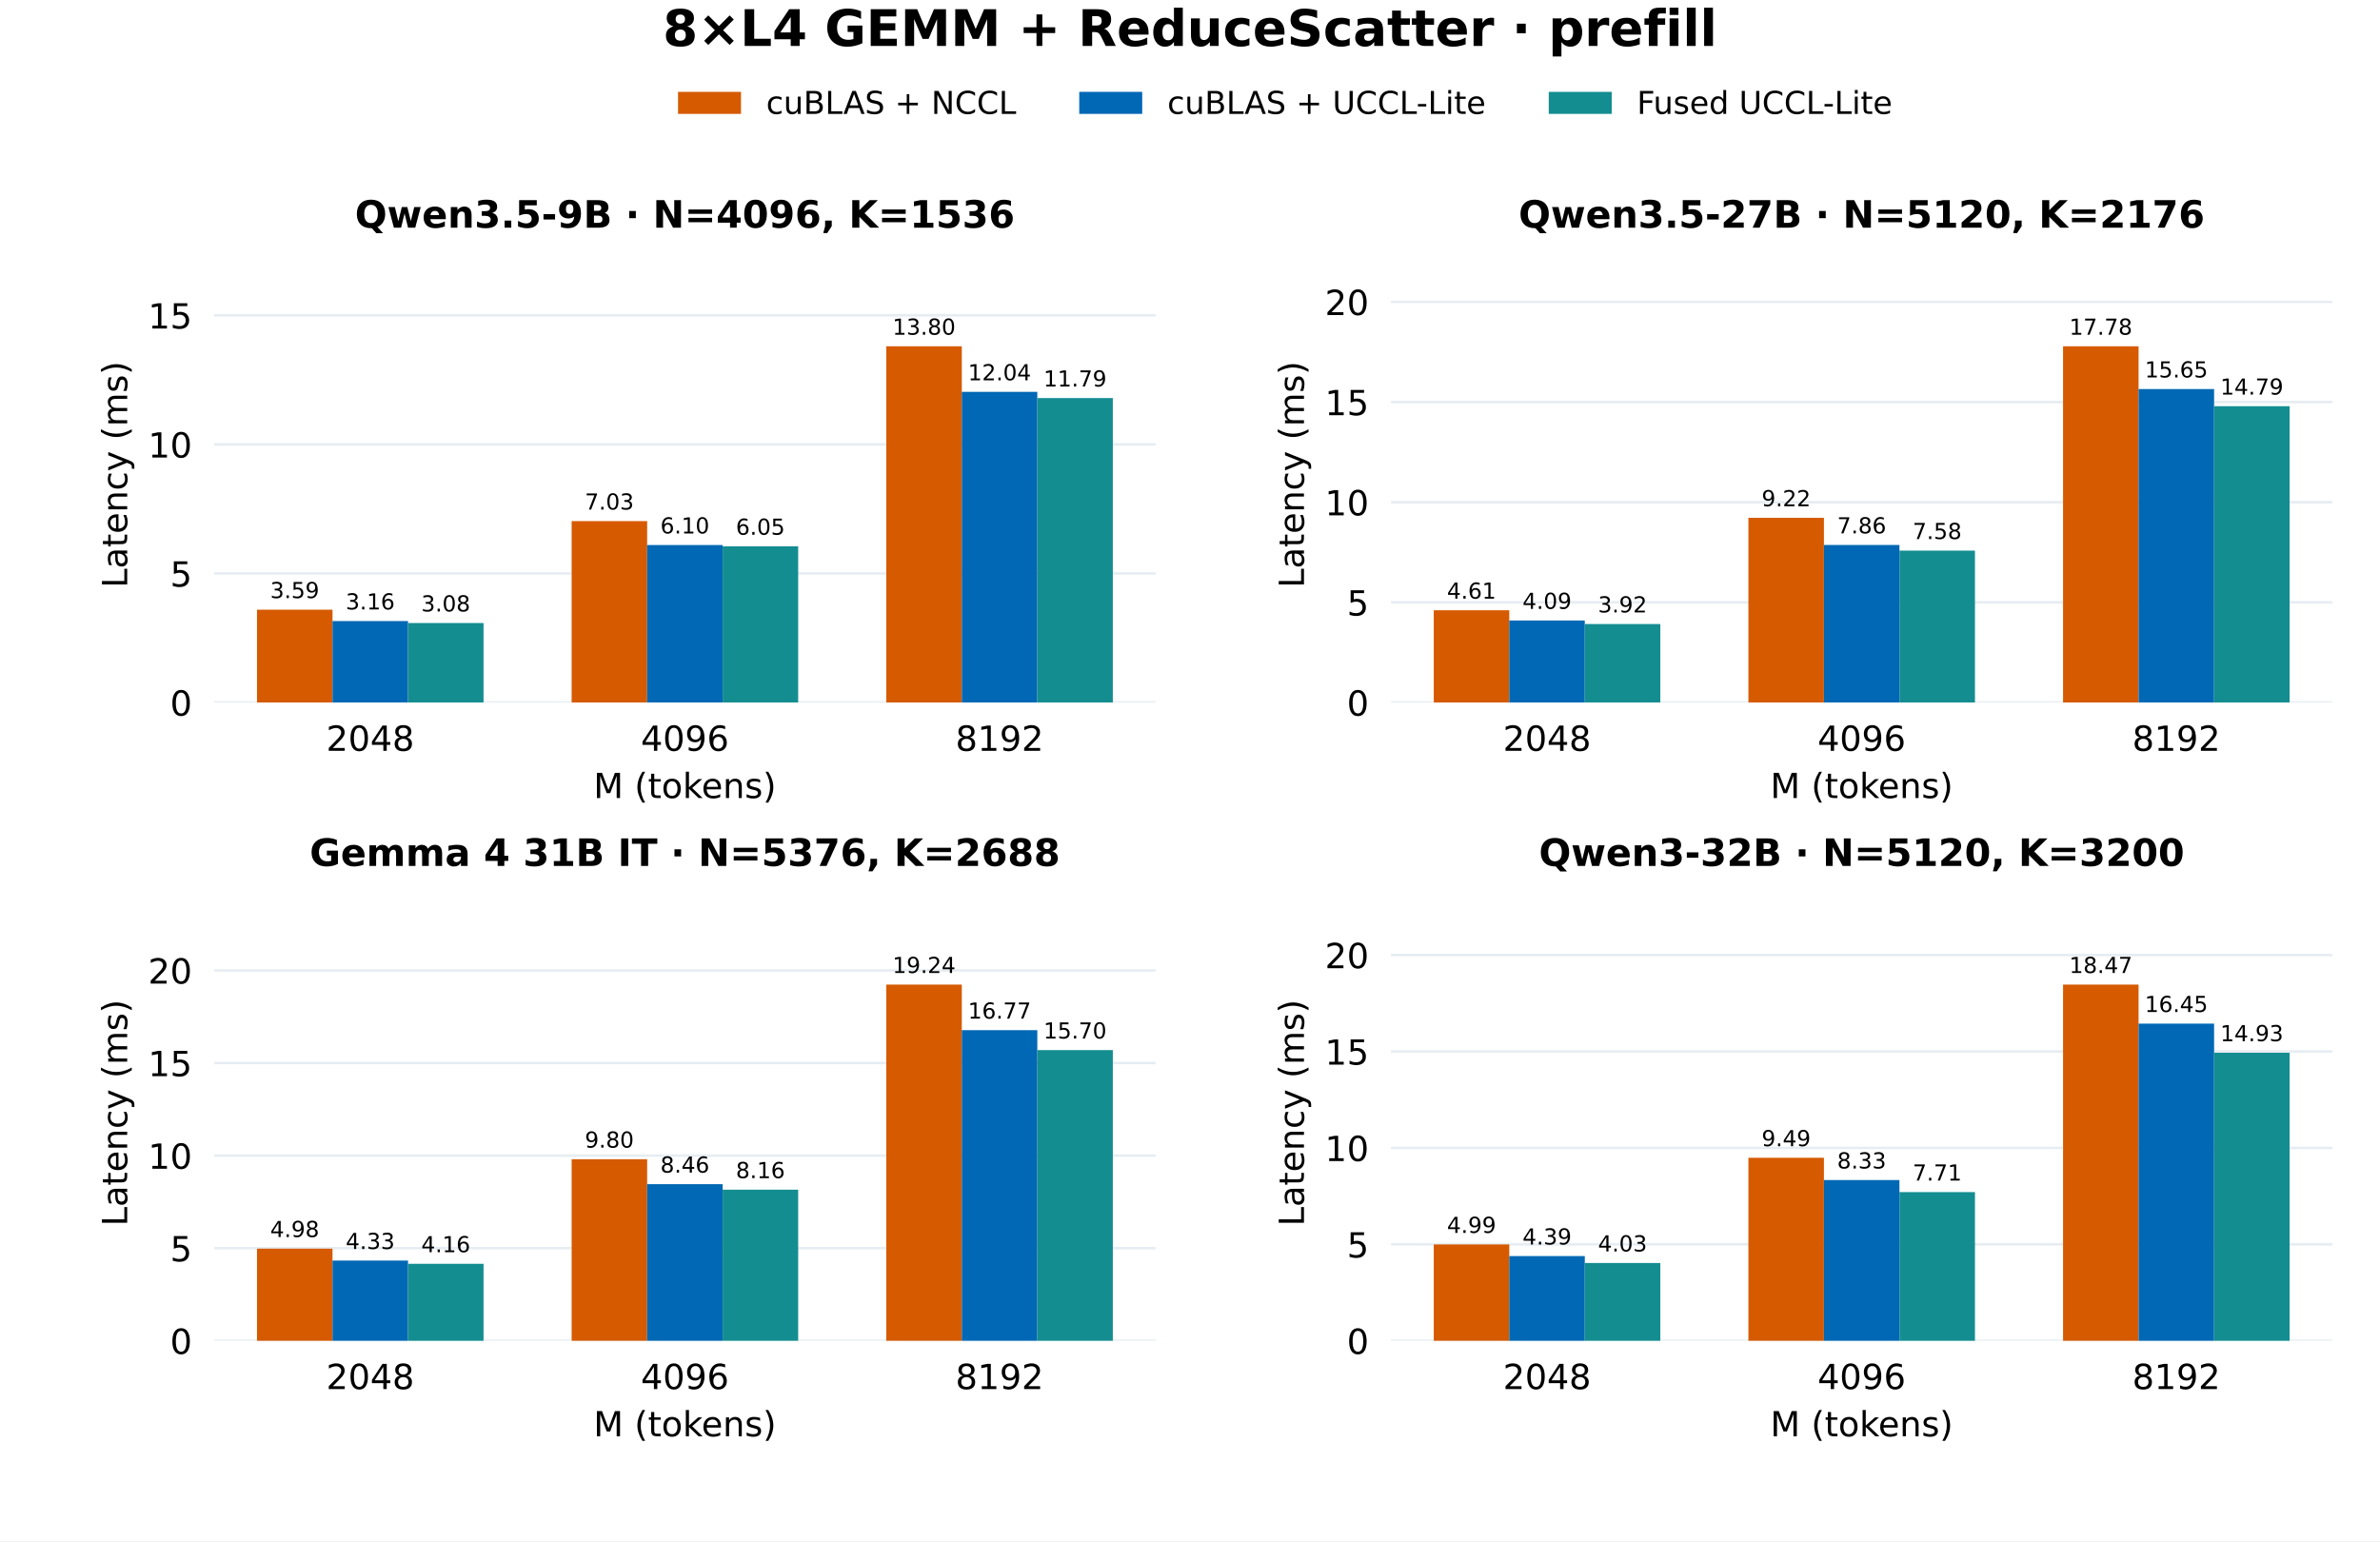
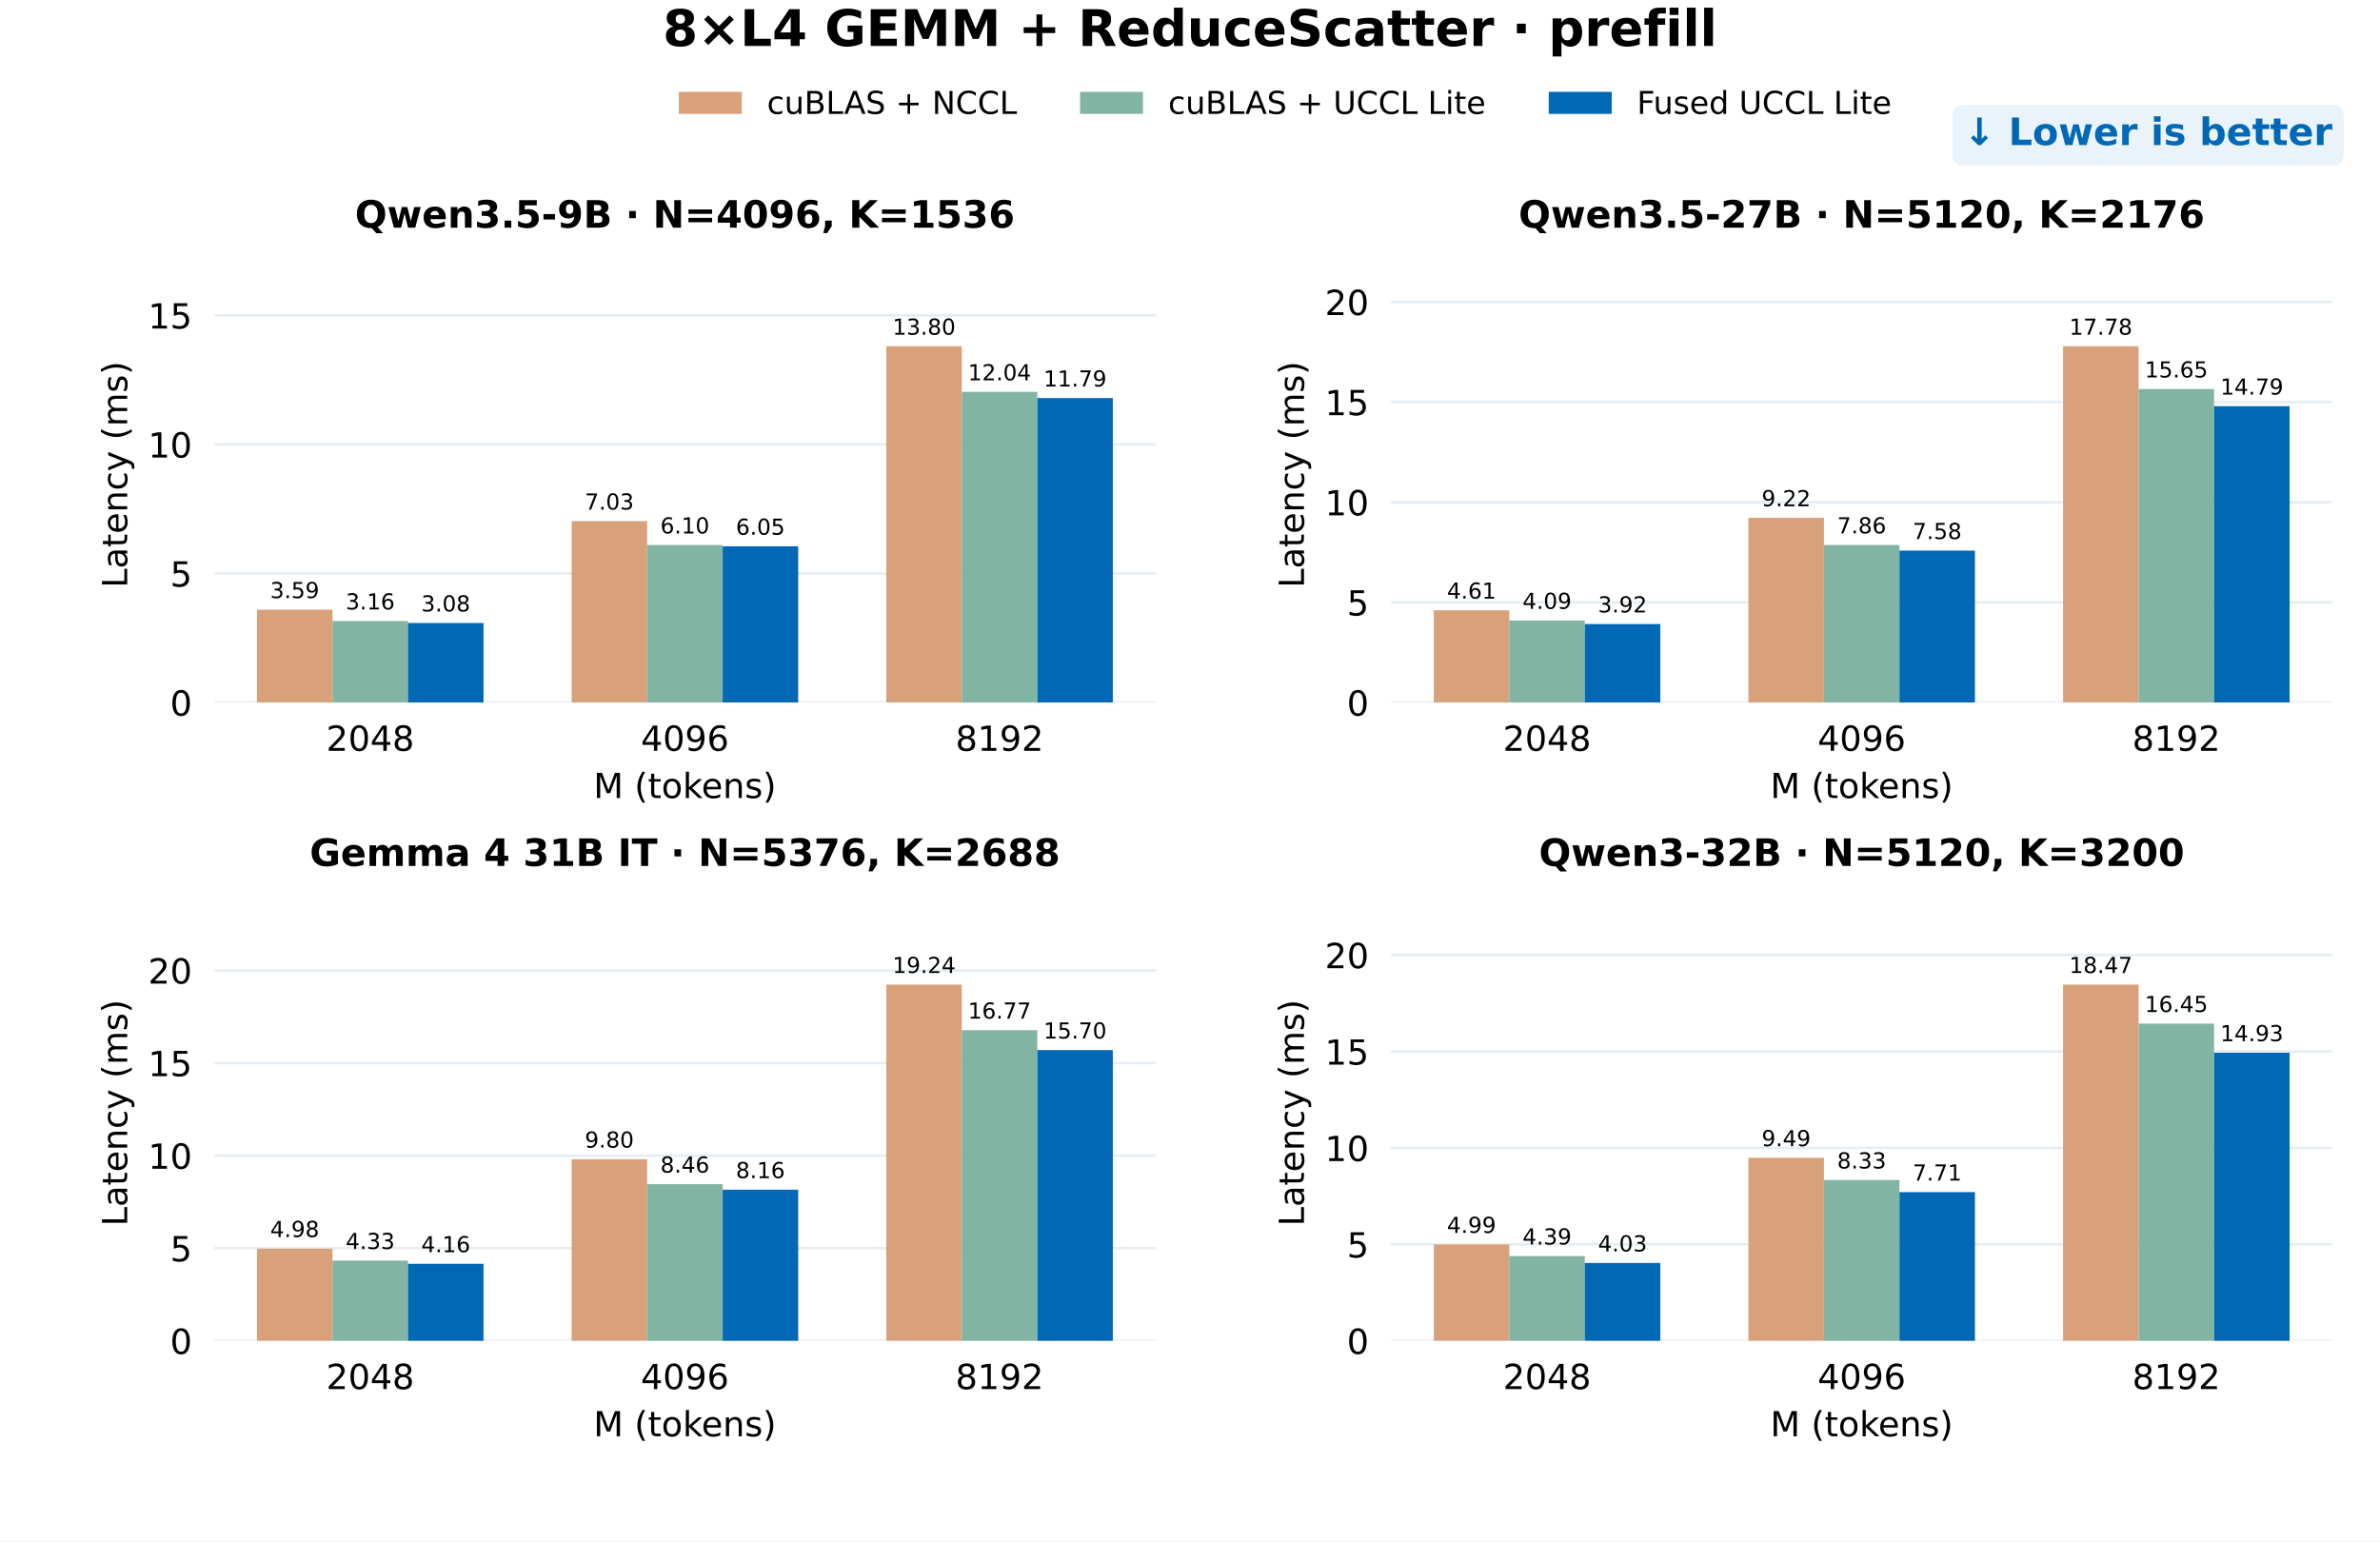
<svg xmlns="http://www.w3.org/2000/svg" width="756pt" height="489.6pt" viewBox="0 0 756 489.6" version="1.1">
  <defs>
    <style type="text/css">*{stroke-linejoin: round; stroke-linecap: butt}</style>
  </defs>
  <g id="figure_1">
    <g id="patch_1">
      <path d="M 0 489.6 L 756 489.6 L 756 0 L 0 0 z " style="fill: #ffffff" />
    </g>
    <g id="axes_1">
      <g id="patch_2">
        <path d="M 68.04 223.176 L 367.08 223.176 L 367.08 78.336 L 68.04 78.336 z " style="fill: #ffffff" />
      </g>
      <g id="matplotlib.axis_1">
        <g id="xtick_1">
          <g id="line2d_1" />
          <g id="text_1">
            <text style="font-size: 11px; font-family: 'DejaVu Sans'; text-anchor: middle" x="117.613" y="238.533" transform="rotate(-0 117.6135 238.5334)">2048</text>
          </g>
        </g>
        <g id="xtick_2">
          <g id="line2d_2" />
          <g id="text_2">
            <text style="font-size: 11px; font-family: 'DejaVu Sans'; text-anchor: middle" x="217.56" y="238.533" transform="rotate(-0 217.56 238.5334)">4096</text>
          </g>
        </g>
        <g id="xtick_3">
          <g id="line2d_3" />
          <g id="text_3">
            <text style="font-size: 11px; font-family: 'DejaVu Sans'; text-anchor: middle" x="317.507" y="238.533" transform="rotate(-0 317.5065 238.5334)">8192</text>
          </g>
        </g>
        <g id="text_4">
          <text style="font-size: 11px; font-family: 'DejaVu Sans'; text-anchor: middle" x="217.56" y="253.534" transform="rotate(-0 217.56 253.5343)">M (tokens)</text>
        </g>
      </g>
      <g id="matplotlib.axis_2">
        <g id="ytick_1">
          <g id="line2d_4">
            <path d="M 68.04 223.176 L 367.08 223.176 " clip-path="url(#p86f4239a82)" style="fill: none; stroke: #e6edf2; stroke-width: 0.8; stroke-linecap: square" />
          </g>
          <g id="line2d_5" />
          <g id="text_5">
            <text style="font-size: 11px; font-family: 'DejaVu Sans'; text-anchor: end" x="61.04" y="227.355" transform="rotate(-0 61.04 227.3547)">0</text>
          </g>
        </g>
        <g id="ytick_2">
          <g id="line2d_6">
            <path d="M 68.04 182.179 L 367.08 182.179 " clip-path="url(#p86f4239a82)" style="fill: none; stroke: #e6edf2; stroke-width: 0.8; stroke-linecap: square" />
          </g>
          <g id="line2d_7" />
          <g id="text_6">
            <text style="font-size: 11px; font-family: 'DejaVu Sans'; text-anchor: end" x="61.04" y="186.357" transform="rotate(-0 61.04 186.3573)">5</text>
          </g>
        </g>
        <g id="ytick_3">
          <g id="line2d_8">
            <path d="M 68.04 141.181 L 367.08 141.181 " clip-path="url(#p86f4239a82)" style="fill: none; stroke: #e6edf2; stroke-width: 0.8; stroke-linecap: square" />
          </g>
          <g id="line2d_9" />
          <g id="text_7">
            <text style="font-size: 11px; font-family: 'DejaVu Sans'; text-anchor: end" x="61.04" y="145.36" transform="rotate(-0 61.04 145.36)">10</text>
          </g>
        </g>
        <g id="ytick_4">
          <g id="line2d_10">
            <path d="M 68.04 100.184 L 367.08 100.184 " clip-path="url(#p86f4239a82)" style="fill: none; stroke: #e6edf2; stroke-width: 0.8; stroke-linecap: square" />
          </g>
          <g id="line2d_11" />
          <g id="text_8">
            <text style="font-size: 11px; font-family: 'DejaVu Sans'; text-anchor: end" x="61.04" y="104.363" transform="rotate(-0 61.04 104.3626)">15</text>
          </g>
        </g>
        <g id="text_9">
          <text style="font-size: 11px; font-family: 'DejaVu Sans'; text-anchor: middle" x="40.4" y="150.756" transform="rotate(-90 40.39992 150.756)">Latency (ms)</text>
        </g>
      </g>
      <g id="patch_3">
-         <path d="M 81.633 223.176 L 105.62 223.176 L 105.62 193.699 L 81.633 193.699 z " clip-path="url(#p86f4239a82)" style="fill: #d65a00" />
+         <path d="M 81.633 223.176 L 105.62 223.176 L 105.62 193.699 L 81.633 193.699 z " clip-path="url(#p86f4239a82)" style="fill: #d8a17a" />
      </g>
      <g id="patch_4">
-         <path d="M 181.579 223.176 L 205.566 223.176 L 205.566 165.563 L 181.579 165.563 z " clip-path="url(#p86f4239a82)" style="fill: #d65a00" />
+         <path d="M 181.579 223.176 L 205.566 223.176 L 205.566 165.563 L 181.579 165.563 z " clip-path="url(#p86f4239a82)" style="fill: #d8a17a" />
      </g>
      <g id="patch_5">
-         <path d="M 281.526 223.176 L 305.513 223.176 L 305.513 110.02 L 281.526 110.02 z " clip-path="url(#p86f4239a82)" style="fill: #d65a00" />
+         <path d="M 281.526 223.176 L 305.513 223.176 L 305.513 110.02 L 281.526 110.02 z " clip-path="url(#p86f4239a82)" style="fill: #d8a17a" />
      </g>
      <g id="patch_6">
-         <path d="M 105.62 223.176 L 129.607 223.176 L 129.607 197.297 L 105.62 197.297 z " clip-path="url(#p86f4239a82)" style="fill: #0068b5" />
+         <path d="M 105.62 223.176 L 129.607 223.176 L 129.607 197.297 L 105.62 197.297 z " clip-path="url(#p86f4239a82)" style="fill: #82b4a3" />
      </g>
      <g id="patch_7">
-         <path d="M 205.566 223.176 L 229.554 223.176 L 229.554 173.162 L 205.566 173.162 z " clip-path="url(#p86f4239a82)" style="fill: #0068b5" />
+         <path d="M 205.566 223.176 L 229.554 223.176 L 229.554 173.162 L 205.566 173.162 z " clip-path="url(#p86f4239a82)" style="fill: #82b4a3" />
      </g>
      <g id="patch_8">
-         <path d="M 305.513 223.176 L 329.5 223.176 L 329.5 124.491 L 305.513 124.491 z " clip-path="url(#p86f4239a82)" style="fill: #0068b5" />
+         <path d="M 305.513 223.176 L 329.5 223.176 L 329.5 124.491 L 305.513 124.491 z " clip-path="url(#p86f4239a82)" style="fill: #82b4a3" />
      </g>
      <g id="patch_9">
-         <path d="M 129.607 223.176 L 153.594 223.176 L 153.594 197.937 L 129.607 197.937 z " clip-path="url(#p86f4239a82)" style="fill: #148d91" />
+         <path d="M 129.607 223.176 L 153.594 223.176 L 153.594 197.937 L 129.607 197.937 z " clip-path="url(#p86f4239a82)" style="fill: #0068b5" />
      </g>
      <g id="patch_10">
-         <path d="M 229.554 223.176 L 253.541 223.176 L 253.541 173.567 L 229.554 173.567 z " clip-path="url(#p86f4239a82)" style="fill: #148d91" />
+         <path d="M 229.554 223.176 L 253.541 223.176 L 253.541 173.567 L 229.554 173.567 z " clip-path="url(#p86f4239a82)" style="fill: #0068b5" />
      </g>
      <g id="patch_11">
-         <path d="M 329.5 223.176 L 353.487 223.176 L 353.487 126.472 L 329.5 126.472 z " clip-path="url(#p86f4239a82)" style="fill: #148d91" />
+         <path d="M 329.5 223.176 L 353.487 223.176 L 353.487 126.472 L 329.5 126.472 z " clip-path="url(#p86f4239a82)" style="fill: #0068b5" />
      </g>
      <g id="text_10">
        <text style="font-size: 7px; font-family: 'DejaVu Sans'; text-anchor: middle" x="93.626" y="190.017" transform="rotate(-0 93.62631 190.0173)">3.59</text>
      </g>
      <g id="text_11">
        <text style="font-size: 7px; font-family: 'DejaVu Sans'; text-anchor: middle" x="193.573" y="161.881" transform="rotate(-0 193.5728 161.8814)">7.03</text>
      </g>
      <g id="text_12">
        <text style="font-size: 7px; font-family: 'DejaVu Sans'; text-anchor: middle" x="293.519" y="106.338" transform="rotate(-0 293.5194 106.3381)">13.80</text>
      </g>
      <g id="text_13">
        <text style="font-size: 7px; font-family: 'DejaVu Sans'; text-anchor: middle" x="117.613" y="193.615" transform="rotate(-0 117.6135 193.615)">3.16</text>
      </g>
      <g id="text_14">
        <text style="font-size: 7px; font-family: 'DejaVu Sans'; text-anchor: middle" x="217.56" y="169.48" transform="rotate(-0 217.56 169.4799)">6.10</text>
      </g>
      <g id="text_15">
        <text style="font-size: 7px; font-family: 'DejaVu Sans'; text-anchor: middle" x="317.507" y="120.809" transform="rotate(-0 317.5065 120.809)">12.04</text>
      </g>
      <g id="text_16">
        <text style="font-size: 7px; font-family: 'DejaVu Sans'; text-anchor: middle" x="141.601" y="194.255" transform="rotate(-0 141.6006 194.2552)">3.08</text>
      </g>
      <g id="text_17">
        <text style="font-size: 7px; font-family: 'DejaVu Sans'; text-anchor: middle" x="241.547" y="169.885" transform="rotate(-0 241.5472 169.8851)">6.05</text>
      </g>
      <g id="text_18">
        <text style="font-size: 7px; font-family: 'DejaVu Sans'; text-anchor: middle" x="341.494" y="122.79" transform="rotate(-0 341.4937 122.7904)">11.79</text>
      </g>
      <g id="text_19">
        <text style="font-weight: 700; font-size: 12px; font-family: 'DejaVu Sans'; text-anchor: middle" x="217.56" y="72.336" transform="rotate(-0 217.56 72.336)">Qwen3.5-9B · N=4096, K=1536</text>
      </g>
    </g>
    <g id="axes_2">
      <g id="patch_12">
        <path d="M 441.84 223.176 L 740.88 223.176 L 740.88 78.336 L 441.84 78.336 z " style="fill: #ffffff" />
      </g>
      <g id="matplotlib.axis_3">
        <g id="xtick_4">
          <g id="line2d_12" />
          <g id="text_20">
            <text style="font-size: 11px; font-family: 'DejaVu Sans'; text-anchor: middle" x="491.413" y="238.533" transform="rotate(-0 491.4135 238.5334)">2048</text>
          </g>
        </g>
        <g id="xtick_5">
          <g id="line2d_13" />
          <g id="text_21">
            <text style="font-size: 11px; font-family: 'DejaVu Sans'; text-anchor: middle" x="591.36" y="238.533" transform="rotate(-0 591.36 238.5334)">4096</text>
          </g>
        </g>
        <g id="xtick_6">
          <g id="line2d_14" />
          <g id="text_22">
            <text style="font-size: 11px; font-family: 'DejaVu Sans'; text-anchor: middle" x="691.307" y="238.533" transform="rotate(-0 691.3065 238.5334)">8192</text>
          </g>
        </g>
        <g id="text_23">
          <text style="font-size: 11px; font-family: 'DejaVu Sans'; text-anchor: middle" x="591.36" y="253.534" transform="rotate(-0 591.36 253.5343)">M (tokens)</text>
        </g>
      </g>
      <g id="matplotlib.axis_4">
        <g id="ytick_5">
          <g id="line2d_15">
            <path d="M 441.84 223.176 L 740.88 223.176 " clip-path="url(#p870455f3bc)" style="fill: none; stroke: #e6edf2; stroke-width: 0.8; stroke-linecap: square" />
          </g>
          <g id="line2d_16" />
          <g id="text_24">
            <text style="font-size: 11px; font-family: 'DejaVu Sans'; text-anchor: end" x="434.84" y="227.355" transform="rotate(-0 434.84 227.3547)">0</text>
          </g>
        </g>
        <g id="ytick_6">
          <g id="line2d_17">
            <path d="M 441.84 191.36 L 740.88 191.36 " clip-path="url(#p870455f3bc)" style="fill: none; stroke: #e6edf2; stroke-width: 0.8; stroke-linecap: square" />
          </g>
          <g id="line2d_18" />
          <g id="text_25">
            <text style="font-size: 11px; font-family: 'DejaVu Sans'; text-anchor: end" x="434.84" y="195.539" transform="rotate(-0 434.84 195.5385)">5</text>
          </g>
        </g>
        <g id="ytick_7">
          <g id="line2d_19">
            <path d="M 441.84 159.544 L 740.88 159.544 " clip-path="url(#p870455f3bc)" style="fill: none; stroke: #e6edf2; stroke-width: 0.8; stroke-linecap: square" />
          </g>
          <g id="line2d_20" />
          <g id="text_26">
            <text style="font-size: 11px; font-family: 'DejaVu Sans'; text-anchor: end" x="434.84" y="163.722" transform="rotate(-0 434.84 163.7223)">10</text>
          </g>
        </g>
        <g id="ytick_8">
          <g id="line2d_21">
            <path d="M 441.84 127.727 L 740.88 127.727 " clip-path="url(#p870455f3bc)" style="fill: none; stroke: #e6edf2; stroke-width: 0.8; stroke-linecap: square" />
          </g>
          <g id="line2d_22" />
          <g id="text_27">
            <text style="font-size: 11px; font-family: 'DejaVu Sans'; text-anchor: end" x="434.84" y="131.906" transform="rotate(-0 434.84 131.9061)">15</text>
          </g>
        </g>
        <g id="ytick_9">
          <g id="line2d_23">
            <path d="M 441.84 95.911 L 740.88 95.911 " clip-path="url(#p870455f3bc)" style="fill: none; stroke: #e6edf2; stroke-width: 0.8; stroke-linecap: square" />
          </g>
          <g id="line2d_24" />
          <g id="text_28">
            <text style="font-size: 11px; font-family: 'DejaVu Sans'; text-anchor: end" x="434.84" y="100.09" transform="rotate(-0 434.84 100.0899)">20</text>
          </g>
        </g>
        <g id="text_29">
          <text style="font-size: 11px; font-family: 'DejaVu Sans'; text-anchor: middle" x="414.2" y="150.756" transform="rotate(-90 414.1999 150.756)">Latency (ms)</text>
        </g>
      </g>
      <g id="patch_13">
-         <path d="M 455.433 223.176 L 479.42 223.176 L 479.42 193.871 L 455.433 193.871 z " clip-path="url(#p870455f3bc)" style="fill: #d65a00" />
+         <path d="M 455.433 223.176 L 479.42 223.176 L 479.42 193.871 L 455.433 193.871 z " clip-path="url(#p870455f3bc)" style="fill: #d8a17a" />
      </g>
      <g id="patch_14">
-         <path d="M 555.379 223.176 L 579.366 223.176 L 579.366 164.508 L 555.379 164.508 z " clip-path="url(#p870455f3bc)" style="fill: #d65a00" />
+         <path d="M 555.379 223.176 L 579.366 223.176 L 579.366 164.508 L 555.379 164.508 z " clip-path="url(#p870455f3bc)" style="fill: #d8a17a" />
      </g>
      <g id="patch_15">
-         <path d="M 655.326 223.176 L 679.313 223.176 L 679.313 110.02 L 655.326 110.02 z " clip-path="url(#p870455f3bc)" style="fill: #d65a00" />
+         <path d="M 655.326 223.176 L 679.313 223.176 L 679.313 110.02 L 655.326 110.02 z " clip-path="url(#p870455f3bc)" style="fill: #d8a17a" />
      </g>
      <g id="patch_16">
-         <path d="M 479.42 223.176 L 503.407 223.176 L 503.407 197.122 L 479.42 197.122 z " clip-path="url(#p870455f3bc)" style="fill: #0068b5" />
+         <path d="M 479.42 223.176 L 503.407 223.176 L 503.407 197.122 L 479.42 197.122 z " clip-path="url(#p870455f3bc)" style="fill: #82b4a3" />
      </g>
      <g id="patch_17">
-         <path d="M 579.366 223.176 L 603.354 223.176 L 603.354 173.137 L 579.366 173.137 z " clip-path="url(#p870455f3bc)" style="fill: #0068b5" />
+         <path d="M 579.366 223.176 L 603.354 223.176 L 603.354 173.137 L 579.366 173.137 z " clip-path="url(#p870455f3bc)" style="fill: #82b4a3" />
      </g>
      <g id="patch_18">
-         <path d="M 679.313 223.176 L 703.3 223.176 L 703.3 123.593 L 679.313 123.593 z " clip-path="url(#p870455f3bc)" style="fill: #0068b5" />
+         <path d="M 679.313 223.176 L 703.3 223.176 L 703.3 123.593 L 679.313 123.593 z " clip-path="url(#p870455f3bc)" style="fill: #82b4a3" />
      </g>
      <g id="patch_19">
-         <path d="M 503.407 223.176 L 527.394 223.176 L 527.394 198.256 L 503.407 198.256 z " clip-path="url(#p870455f3bc)" style="fill: #148d91" />
+         <path d="M 503.407 223.176 L 527.394 223.176 L 527.394 198.256 L 503.407 198.256 z " clip-path="url(#p870455f3bc)" style="fill: #0068b5" />
      </g>
      <g id="patch_20">
-         <path d="M 603.354 223.176 L 627.341 223.176 L 627.341 174.933 L 603.354 174.933 z " clip-path="url(#p870455f3bc)" style="fill: #148d91" />
+         <path d="M 603.354 223.176 L 627.341 223.176 L 627.341 174.933 L 603.354 174.933 z " clip-path="url(#p870455f3bc)" style="fill: #0068b5" />
      </g>
      <g id="patch_21">
-         <path d="M 703.3 223.176 L 727.287 223.176 L 727.287 129.045 L 703.3 129.045 z " clip-path="url(#p870455f3bc)" style="fill: #148d91" />
+         <path d="M 703.3 223.176 L 727.287 223.176 L 727.287 129.045 L 703.3 129.045 z " clip-path="url(#p870455f3bc)" style="fill: #0068b5" />
      </g>
      <g id="text_30">
        <text style="font-size: 7px; font-family: 'DejaVu Sans'; text-anchor: middle" x="467.426" y="190.189" transform="rotate(-0 467.4263 190.1889)">4.61</text>
      </g>
      <g id="text_31">
        <text style="font-size: 7px; font-family: 'DejaVu Sans'; text-anchor: middle" x="567.373" y="160.826" transform="rotate(-0 567.3728 160.8263)">9.22</text>
      </g>
      <g id="text_32">
        <text style="font-size: 7px; font-family: 'DejaVu Sans'; text-anchor: middle" x="667.319" y="106.338" transform="rotate(-0 667.3194 106.3381)">17.78</text>
      </g>
      <g id="text_33">
        <text style="font-size: 7px; font-family: 'DejaVu Sans'; text-anchor: middle" x="491.413" y="193.44" transform="rotate(-0 491.4135 193.4403)">4.09</text>
      </g>
      <g id="text_34">
        <text style="font-size: 7px; font-family: 'DejaVu Sans'; text-anchor: middle" x="591.36" y="169.455" transform="rotate(-0 591.36 169.455)">7.86</text>
      </g>
      <g id="text_35">
        <text style="font-size: 7px; font-family: 'DejaVu Sans'; text-anchor: middle" x="691.307" y="119.911" transform="rotate(-0 691.3065 119.9111)">15.65</text>
      </g>
      <g id="text_36">
        <text style="font-size: 7px; font-family: 'DejaVu Sans'; text-anchor: middle" x="515.401" y="194.574" transform="rotate(-0 515.4006 194.5741)">3.92</text>
      </g>
      <g id="text_37">
        <text style="font-size: 7px; font-family: 'DejaVu Sans'; text-anchor: middle" x="615.347" y="171.252" transform="rotate(-0 615.3472 171.2518)">7.58</text>
      </g>
      <g id="text_38">
        <text style="font-size: 7px; font-family: 'DejaVu Sans'; text-anchor: middle" x="715.294" y="125.363" transform="rotate(-0 715.2937 125.3631)">14.79</text>
      </g>
      <g id="text_39">
        <text style="font-weight: 700; font-size: 12px; font-family: 'DejaVu Sans'; text-anchor: middle" x="591.36" y="72.336" transform="rotate(-0 591.36 72.336)">Qwen3.5-27B · N=5120, K=2176</text>
      </g>
    </g>
    <g id="axes_3">
      <g id="patch_22">
        <path d="M 68.04 425.952 L 367.08 425.952 L 367.08 281.112 L 68.04 281.112 z " style="fill: #ffffff" />
      </g>
      <g id="matplotlib.axis_5">
        <g id="xtick_7">
          <g id="line2d_25" />
          <g id="text_40">
            <text style="font-size: 11px; font-family: 'DejaVu Sans'; text-anchor: middle" x="117.613" y="441.309" transform="rotate(-0 117.6135 441.3094)">2048</text>
          </g>
        </g>
        <g id="xtick_8">
          <g id="line2d_26" />
          <g id="text_41">
            <text style="font-size: 11px; font-family: 'DejaVu Sans'; text-anchor: middle" x="217.56" y="441.309" transform="rotate(-0 217.56 441.3094)">4096</text>
          </g>
        </g>
        <g id="xtick_9">
          <g id="line2d_27" />
          <g id="text_42">
            <text style="font-size: 11px; font-family: 'DejaVu Sans'; text-anchor: middle" x="317.507" y="441.309" transform="rotate(-0 317.5065 441.3094)">8192</text>
          </g>
        </g>
        <g id="text_43">
          <text style="font-size: 11px; font-family: 'DejaVu Sans'; text-anchor: middle" x="217.56" y="456.31" transform="rotate(-0 217.56 456.3103)">M (tokens)</text>
        </g>
      </g>
      <g id="matplotlib.axis_6">
        <g id="ytick_10">
          <g id="line2d_28">
            <path d="M 68.04 425.952 L 367.08 425.952 " clip-path="url(#p54ee57745d)" style="fill: none; stroke: #e6edf2; stroke-width: 0.8; stroke-linecap: square" />
          </g>
          <g id="line2d_29" />
          <g id="text_44">
            <text style="font-size: 11px; font-family: 'DejaVu Sans'; text-anchor: end" x="61.04" y="430.131" transform="rotate(-0 61.04 430.1307)">0</text>
          </g>
        </g>
        <g id="ytick_11">
          <g id="line2d_30">
            <path d="M 68.04 396.54 L 367.08 396.54 " clip-path="url(#p54ee57745d)" style="fill: none; stroke: #e6edf2; stroke-width: 0.8; stroke-linecap: square" />
          </g>
          <g id="line2d_31" />
          <g id="text_45">
            <text style="font-size: 11px; font-family: 'DejaVu Sans'; text-anchor: end" x="61.04" y="400.719" transform="rotate(-0 61.04 400.7186)">5</text>
          </g>
        </g>
        <g id="ytick_12">
          <g id="line2d_32">
            <path d="M 68.04 367.128 L 367.08 367.128 " clip-path="url(#p54ee57745d)" style="fill: none; stroke: #e6edf2; stroke-width: 0.8; stroke-linecap: square" />
          </g>
          <g id="line2d_33" />
          <g id="text_46">
            <text style="font-size: 11px; font-family: 'DejaVu Sans'; text-anchor: end" x="61.04" y="371.306" transform="rotate(-0 61.04 371.3065)">10</text>
          </g>
        </g>
        <g id="ytick_13">
          <g id="line2d_34">
            <path d="M 68.04 337.716 L 367.08 337.716 " clip-path="url(#p54ee57745d)" style="fill: none; stroke: #e6edf2; stroke-width: 0.8; stroke-linecap: square" />
          </g>
          <g id="line2d_35" />
          <g id="text_47">
            <text style="font-size: 11px; font-family: 'DejaVu Sans'; text-anchor: end" x="61.04" y="341.894" transform="rotate(-0 61.04 341.8943)">15</text>
          </g>
        </g>
        <g id="ytick_14">
          <g id="line2d_36">
            <path d="M 68.04 308.303 L 367.08 308.303 " clip-path="url(#p54ee57745d)" style="fill: none; stroke: #e6edf2; stroke-width: 0.8; stroke-linecap: square" />
          </g>
          <g id="line2d_37" />
          <g id="text_48">
            <text style="font-size: 11px; font-family: 'DejaVu Sans'; text-anchor: end" x="61.04" y="312.482" transform="rotate(-0 61.04 312.4822)">20</text>
          </g>
        </g>
        <g id="text_49">
          <text style="font-size: 11px; font-family: 'DejaVu Sans'; text-anchor: middle" x="40.4" y="353.532" transform="rotate(-90 40.39992 353.532)">Latency (ms)</text>
        </g>
      </g>
      <g id="patch_23">
-         <path d="M 81.633 425.952 L 105.62 425.952 L 105.62 396.682 L 81.633 396.682 z " clip-path="url(#p54ee57745d)" style="fill: #d65a00" />
+         <path d="M 81.633 425.952 L 105.62 425.952 L 105.62 396.682 L 81.633 396.682 z " clip-path="url(#p54ee57745d)" style="fill: #d8a17a" />
      </g>
      <g id="patch_24">
-         <path d="M 181.579 425.952 L 205.566 425.952 L 205.566 368.284 L 181.579 368.284 z " clip-path="url(#p54ee57745d)" style="fill: #d65a00" />
+         <path d="M 181.579 425.952 L 205.566 425.952 L 205.566 368.284 L 181.579 368.284 z " clip-path="url(#p54ee57745d)" style="fill: #d8a17a" />
      </g>
      <g id="patch_25">
-         <path d="M 281.526 425.952 L 305.513 425.952 L 305.513 312.796 L 281.526 312.796 z " clip-path="url(#p54ee57745d)" style="fill: #d65a00" />
+         <path d="M 281.526 425.952 L 305.513 425.952 L 305.513 312.796 L 281.526 312.796 z " clip-path="url(#p54ee57745d)" style="fill: #d8a17a" />
      </g>
      <g id="patch_26">
-         <path d="M 105.62 425.952 L 129.607 425.952 L 129.607 400.483 L 105.62 400.483 z " clip-path="url(#p54ee57745d)" style="fill: #0068b5" />
+         <path d="M 105.62 425.952 L 129.607 425.952 L 129.607 400.483 L 105.62 400.483 z " clip-path="url(#p54ee57745d)" style="fill: #82b4a3" />
      </g>
      <g id="patch_27">
-         <path d="M 205.566 425.952 L 229.554 425.952 L 229.554 376.212 L 205.566 376.212 z " clip-path="url(#p54ee57745d)" style="fill: #0068b5" />
+         <path d="M 205.566 425.952 L 229.554 425.952 L 229.554 376.212 L 205.566 376.212 z " clip-path="url(#p54ee57745d)" style="fill: #82b4a3" />
      </g>
      <g id="patch_28">
-         <path d="M 305.513 425.952 L 329.5 425.952 L 329.5 327.287 L 305.513 327.287 z " clip-path="url(#p54ee57745d)" style="fill: #0068b5" />
+         <path d="M 305.513 425.952 L 329.5 425.952 L 329.5 327.287 L 305.513 327.287 z " clip-path="url(#p54ee57745d)" style="fill: #82b4a3" />
      </g>
      <g id="patch_29">
-         <path d="M 129.607 425.952 L 153.594 425.952 L 153.594 401.501 L 129.607 401.501 z " clip-path="url(#p54ee57745d)" style="fill: #148d91" />
+         <path d="M 129.607 425.952 L 153.594 425.952 L 153.594 401.501 L 129.607 401.501 z " clip-path="url(#p54ee57745d)" style="fill: #0068b5" />
      </g>
      <g id="patch_30">
-         <path d="M 229.554 425.952 L 253.541 425.952 L 253.541 377.96 L 229.554 377.96 z " clip-path="url(#p54ee57745d)" style="fill: #148d91" />
+         <path d="M 229.554 425.952 L 253.541 425.952 L 253.541 377.96 L 229.554 377.96 z " clip-path="url(#p54ee57745d)" style="fill: #0068b5" />
      </g>
      <g id="patch_31">
-         <path d="M 329.5 425.952 L 353.487 425.952 L 353.487 333.609 L 329.5 333.609 z " clip-path="url(#p54ee57745d)" style="fill: #148d91" />
+         <path d="M 329.5 425.952 L 353.487 425.952 L 353.487 333.609 L 329.5 333.609 z " clip-path="url(#p54ee57745d)" style="fill: #0068b5" />
      </g>
      <g id="text_50">
        <text style="font-size: 7px; font-family: 'DejaVu Sans'; text-anchor: middle" x="93.626" y="393" transform="rotate(-0 93.62631 393.0002)">4.98</text>
      </g>
      <g id="text_51">
        <text style="font-size: 7px; font-family: 'DejaVu Sans'; text-anchor: middle" x="193.573" y="364.602" transform="rotate(-0 193.5728 364.6019)">9.80</text>
      </g>
      <g id="text_52">
        <text style="font-size: 7px; font-family: 'DejaVu Sans'; text-anchor: middle" x="293.519" y="309.114" transform="rotate(-0 293.5194 309.1141)">19.24</text>
      </g>
      <g id="text_53">
        <text style="font-size: 7px; font-family: 'DejaVu Sans'; text-anchor: middle" x="117.613" y="396.801" transform="rotate(-0 117.6135 396.8011)">4.33</text>
      </g>
      <g id="text_54">
        <text style="font-size: 7px; font-family: 'DejaVu Sans'; text-anchor: middle" x="217.56" y="372.53" transform="rotate(-0 217.56 372.5305)">8.46</text>
      </g>
      <g id="text_55">
        <text style="font-size: 7px; font-family: 'DejaVu Sans'; text-anchor: middle" x="317.507" y="323.605" transform="rotate(-0 317.5065 323.6052)">16.77</text>
      </g>
      <g id="text_56">
        <text style="font-size: 7px; font-family: 'DejaVu Sans'; text-anchor: middle" x="141.601" y="397.819" transform="rotate(-0 141.6006 397.819)">4.16</text>
      </g>
      <g id="text_57">
        <text style="font-size: 7px; font-family: 'DejaVu Sans'; text-anchor: middle" x="241.547" y="374.279" transform="rotate(-0 241.5472 374.2788)">8.16</text>
      </g>
      <g id="text_58">
        <text style="font-size: 7px; font-family: 'DejaVu Sans'; text-anchor: middle" x="341.494" y="329.927" transform="rotate(-0 341.4937 329.927)">15.70</text>
      </g>
      <g id="text_59">
        <text style="font-weight: 700; font-size: 12px; font-family: 'DejaVu Sans'; text-anchor: middle" x="217.56" y="275.112" transform="rotate(-0 217.56 275.112)">Gemma 4 31B IT · N=5376, K=2688</text>
      </g>
    </g>
    <g id="axes_4">
      <g id="patch_32">
        <path d="M 441.84 425.952 L 740.88 425.952 L 740.88 281.112 L 441.84 281.112 z " style="fill: #ffffff" />
      </g>
      <g id="matplotlib.axis_7">
        <g id="xtick_10">
          <g id="line2d_38" />
          <g id="text_60">
            <text style="font-size: 11px; font-family: 'DejaVu Sans'; text-anchor: middle" x="491.413" y="441.309" transform="rotate(-0 491.4135 441.3094)">2048</text>
          </g>
        </g>
        <g id="xtick_11">
          <g id="line2d_39" />
          <g id="text_61">
            <text style="font-size: 11px; font-family: 'DejaVu Sans'; text-anchor: middle" x="591.36" y="441.309" transform="rotate(-0 591.36 441.3094)">4096</text>
          </g>
        </g>
        <g id="xtick_12">
          <g id="line2d_40" />
          <g id="text_62">
            <text style="font-size: 11px; font-family: 'DejaVu Sans'; text-anchor: middle" x="691.307" y="441.309" transform="rotate(-0 691.3065 441.3094)">8192</text>
          </g>
        </g>
        <g id="text_63">
          <text style="font-size: 11px; font-family: 'DejaVu Sans'; text-anchor: middle" x="591.36" y="456.31" transform="rotate(-0 591.36 456.3103)">M (tokens)</text>
        </g>
      </g>
      <g id="matplotlib.axis_8">
        <g id="ytick_15">
          <g id="line2d_41">
            <path d="M 441.84 425.952 L 740.88 425.952 " clip-path="url(#p86d437aaf8)" style="fill: none; stroke: #e6edf2; stroke-width: 0.8; stroke-linecap: square" />
          </g>
          <g id="line2d_42" />
          <g id="text_64">
            <text style="font-size: 11px; font-family: 'DejaVu Sans'; text-anchor: end" x="434.84" y="430.131" transform="rotate(-0 434.84 430.1307)">0</text>
          </g>
        </g>
        <g id="ytick_16">
          <g id="line2d_43">
            <path d="M 441.84 395.318 L 740.88 395.318 " clip-path="url(#p86d437aaf8)" style="fill: none; stroke: #e6edf2; stroke-width: 0.8; stroke-linecap: square" />
          </g>
          <g id="line2d_44" />
          <g id="text_65">
            <text style="font-size: 11px; font-family: 'DejaVu Sans'; text-anchor: end" x="434.84" y="399.496" transform="rotate(-0 434.84 399.4964)">5</text>
          </g>
        </g>
        <g id="ytick_17">
          <g id="line2d_45">
            <path d="M 441.84 364.683 L 740.88 364.683 " clip-path="url(#p86d437aaf8)" style="fill: none; stroke: #e6edf2; stroke-width: 0.8; stroke-linecap: square" />
          </g>
          <g id="line2d_46" />
          <g id="text_66">
            <text style="font-size: 11px; font-family: 'DejaVu Sans'; text-anchor: end" x="434.84" y="368.862" transform="rotate(-0 434.84 368.862)">10</text>
          </g>
        </g>
        <g id="ytick_18">
          <g id="line2d_47">
            <path d="M 441.84 334.049 L 740.88 334.049 " clip-path="url(#p86d437aaf8)" style="fill: none; stroke: #e6edf2; stroke-width: 0.8; stroke-linecap: square" />
          </g>
          <g id="line2d_48" />
          <g id="text_67">
            <text style="font-size: 11px; font-family: 'DejaVu Sans'; text-anchor: end" x="434.84" y="338.228" transform="rotate(-0 434.84 338.2277)">15</text>
          </g>
        </g>
        <g id="ytick_19">
          <g id="line2d_49">
            <path d="M 441.84 303.415 L 740.88 303.415 " clip-path="url(#p86d437aaf8)" style="fill: none; stroke: #e6edf2; stroke-width: 0.8; stroke-linecap: square" />
          </g>
          <g id="line2d_50" />
          <g id="text_68">
            <text style="font-size: 11px; font-family: 'DejaVu Sans'; text-anchor: end" x="434.84" y="307.593" transform="rotate(-0 434.84 307.5933)">20</text>
          </g>
        </g>
        <g id="text_69">
          <text style="font-size: 11px; font-family: 'DejaVu Sans'; text-anchor: middle" x="414.2" y="353.532" transform="rotate(-90 414.1999 353.532)">Latency (ms)</text>
        </g>
      </g>
      <g id="patch_33">
-         <path d="M 455.433 425.952 L 479.42 425.952 L 479.42 395.367 L 455.433 395.367 z " clip-path="url(#p86d437aaf8)" style="fill: #d65a00" />
+         <path d="M 455.433 425.952 L 479.42 425.952 L 479.42 395.367 L 455.433 395.367 z " clip-path="url(#p86d437aaf8)" style="fill: #d8a17a" />
      </g>
      <g id="patch_34">
-         <path d="M 555.379 425.952 L 579.366 425.952 L 579.366 367.819 L 555.379 367.819 z " clip-path="url(#p86d437aaf8)" style="fill: #d65a00" />
+         <path d="M 555.379 425.952 L 579.366 425.952 L 579.366 367.819 L 555.379 367.819 z " clip-path="url(#p86d437aaf8)" style="fill: #d8a17a" />
      </g>
      <g id="patch_35">
-         <path d="M 655.326 425.952 L 679.313 425.952 L 679.313 312.796 L 655.326 312.796 z " clip-path="url(#p86d437aaf8)" style="fill: #d65a00" />
+         <path d="M 655.326 425.952 L 679.313 425.952 L 679.313 312.796 L 655.326 312.796 z " clip-path="url(#p86d437aaf8)" style="fill: #d8a17a" />
      </g>
      <g id="patch_36">
-         <path d="M 479.42 425.952 L 503.407 425.952 L 503.407 399.057 L 479.42 399.057 z " clip-path="url(#p86d437aaf8)" style="fill: #0068b5" />
+         <path d="M 479.42 425.952 L 503.407 425.952 L 503.407 399.057 L 479.42 399.057 z " clip-path="url(#p86d437aaf8)" style="fill: #82b4a3" />
      </g>
      <g id="patch_37">
-         <path d="M 579.366 425.952 L 603.354 425.952 L 603.354 374.903 L 579.366 374.903 z " clip-path="url(#p86d437aaf8)" style="fill: #0068b5" />
+         <path d="M 579.366 425.952 L 603.354 425.952 L 603.354 374.903 L 579.366 374.903 z " clip-path="url(#p86d437aaf8)" style="fill: #82b4a3" />
      </g>
      <g id="patch_38">
-         <path d="M 679.313 425.952 L 703.3 425.952 L 703.3 325.193 L 679.313 325.193 z " clip-path="url(#p86d437aaf8)" style="fill: #0068b5" />
+         <path d="M 679.313 425.952 L 703.3 425.952 L 703.3 325.193 L 679.313 325.193 z " clip-path="url(#p86d437aaf8)" style="fill: #82b4a3" />
      </g>
      <g id="patch_39">
-         <path d="M 503.407 425.952 L 527.394 425.952 L 527.394 401.253 L 503.407 401.253 z " clip-path="url(#p86d437aaf8)" style="fill: #148d91" />
+         <path d="M 503.407 425.952 L 527.394 425.952 L 527.394 401.253 L 503.407 401.253 z " clip-path="url(#p86d437aaf8)" style="fill: #0068b5" />
      </g>
      <g id="patch_40">
-         <path d="M 603.354 425.952 L 627.341 425.952 L 627.341 378.73 L 603.354 378.73 z " clip-path="url(#p86d437aaf8)" style="fill: #148d91" />
+         <path d="M 603.354 425.952 L 627.341 425.952 L 627.341 378.73 L 603.354 378.73 z " clip-path="url(#p86d437aaf8)" style="fill: #0068b5" />
      </g>
      <g id="patch_41">
-         <path d="M 703.3 425.952 L 727.287 425.952 L 727.287 334.459 L 703.3 334.459 z " clip-path="url(#p86d437aaf8)" style="fill: #148d91" />
+         <path d="M 703.3 425.952 L 727.287 425.952 L 727.287 334.459 L 703.3 334.459 z " clip-path="url(#p86d437aaf8)" style="fill: #0068b5" />
      </g>
      <g id="text_70">
        <text style="font-size: 7px; font-family: 'DejaVu Sans'; text-anchor: middle" x="467.426" y="391.685" transform="rotate(-0 467.4263 391.685)">4.99</text>
      </g>
      <g id="text_71">
        <text style="font-size: 7px; font-family: 'DejaVu Sans'; text-anchor: middle" x="567.373" y="364.138" transform="rotate(-0 567.3728 364.1378)">9.49</text>
      </g>
      <g id="text_72">
        <text style="font-size: 7px; font-family: 'DejaVu Sans'; text-anchor: middle" x="667.319" y="309.114" transform="rotate(-0 667.3194 309.1141)">18.47</text>
      </g>
      <g id="text_73">
        <text style="font-size: 7px; font-family: 'DejaVu Sans'; text-anchor: middle" x="491.413" y="395.376" transform="rotate(-0 491.4135 395.3757)">4.39</text>
      </g>
      <g id="text_74">
        <text style="font-size: 7px; font-family: 'DejaVu Sans'; text-anchor: middle" x="591.36" y="371.221" transform="rotate(-0 591.36 371.2211)">8.33</text>
      </g>
      <g id="text_75">
        <text style="font-size: 7px; font-family: 'DejaVu Sans'; text-anchor: middle" x="691.307" y="321.511" transform="rotate(-0 691.3065 321.5112)">16.45</text>
      </g>
      <g id="text_76">
        <text style="font-size: 7px; font-family: 'DejaVu Sans'; text-anchor: middle" x="515.401" y="397.572" transform="rotate(-0 515.4006 397.5715)">4.03</text>
      </g>
      <g id="text_77">
        <text style="font-size: 7px; font-family: 'DejaVu Sans'; text-anchor: middle" x="615.347" y="375.048" transform="rotate(-0 615.3472 375.0482)">7.71</text>
      </g>
      <g id="text_78">
        <text style="font-size: 7px; font-family: 'DejaVu Sans'; text-anchor: middle" x="715.294" y="330.778" transform="rotate(-0 715.2937 330.7778)">14.93</text>
      </g>
      <g id="text_79">
        <text style="font-weight: 700; font-size: 12px; font-family: 'DejaVu Sans'; text-anchor: middle" x="591.36" y="275.112" transform="rotate(-0 591.36 275.112)">Qwen3-32B · N=5120, K=3200</text>
      </g>
    </g>
    <g id="text_80">
+       <g id="patch_42">
+         <path d="M 623.745 52.56 L 740.88 52.56 Q 744.48 52.56 744.48 48.96 L 744.48 36.959 Q 744.48 33.359 740.88 33.359 L 623.745 33.359 Q 620.145 33.359 620.145 36.959 L 620.145 48.96 Q 620.145 52.56 623.745 52.56 z " style="fill: #eaf3fa" />
+       </g>
+       <text style="font-weight: 700; font-size: 12px; font-family: 'DejaVu Sans'; text-anchor: end; fill: #0068b5" x="740.88" y="46.077" transform="rotate(-0 740.88 46.07719)">↓ Lower is better</text>
+     </g>
+     <g id="text_81">
      <text style="font-weight: 700; font-size: 16px; font-family: 'DejaVu Sans'; text-anchor: middle" x="378" y="14.605" transform="rotate(-0 378 14.6055)">8×L4 GEMM + ReduceScatter · prefill</text>
    </g>
    <g id="legend_1">
-       <g id="patch_42">
-         <path d="M 215.379 36.182 L 235.379 36.182 L 235.379 29.182 L 215.379 29.182 z " style="fill: #d65a00" />
-       </g>
-       <g id="text_81">
-         <text style="font-size: 10px; font-family: 'DejaVu Sans'; text-anchor: start" x="243.379" y="36.182" transform="rotate(-0 243.3791 36.18244)">cuBLAS + NCCL</text>
-       </g>
      <g id="patch_43">
-         <path d="M 342.821 36.182 L 362.821 36.182 L 362.821 29.182 L 342.821 29.182 z " style="fill: #0068b5" />
+         <path d="M 215.634 36.182 L 235.634 36.182 L 235.634 29.182 L 215.634 29.182 z " style="fill: #d8a17a" />
      </g>
      <g id="text_82">
-         <text style="font-size: 10px; font-family: 'DejaVu Sans'; text-anchor: start" x="370.821" y="36.182" transform="rotate(-0 370.8213 36.18244)">cuBLAS + UCCL-Lite</text>
+         <text style="font-size: 10px; font-family: 'DejaVu Sans'; text-anchor: start" x="243.634" y="36.182" transform="rotate(-0 243.6337 36.18244)">cuBLAS + NCCL</text>
      </g>
      <g id="patch_44">
-         <path d="M 491.957 36.182 L 511.957 36.182 L 511.957 29.182 L 491.957 29.182 z " style="fill: #148d91" />
+         <path d="M 343.076 36.182 L 363.076 36.182 L 363.076 29.182 L 343.076 29.182 z " style="fill: #82b4a3" />
      </g>
      <g id="text_83">
-         <text style="font-size: 10px; font-family: 'DejaVu Sans'; text-anchor: start" x="519.957" y="36.182" transform="rotate(-0 519.9572 36.18244)">Fused UCCL-Lite</text>
+         <text style="font-size: 10px; font-family: 'DejaVu Sans'; text-anchor: start" x="371.076" y="36.182" transform="rotate(-0 371.0759 36.18244)">cuBLAS + UCCL Lite</text>
+       </g>
+       <g id="patch_45">
+         <path d="M 491.957 36.182 L 511.957 36.182 L 511.957 29.182 L 491.957 29.182 z " style="fill: #0068b5" />
+       </g>
+       <g id="text_84">
+         <text style="font-size: 10px; font-family: 'DejaVu Sans'; text-anchor: start" x="519.957" y="36.182" transform="rotate(-0 519.9572 36.18244)">Fused UCCL Lite</text>
      </g>
    </g>
  </g>
  <defs>
    <clipPath id="p86f4239a82">
      <rect x="68.04" y="78.336" width="299.04" height="144.84" />
    </clipPath>
    <clipPath id="p870455f3bc">
      <rect x="441.84" y="78.336" width="299.04" height="144.84" />
    </clipPath>
    <clipPath id="p54ee57745d">
      <rect x="68.04" y="281.112" width="299.04" height="144.84" />
    </clipPath>
    <clipPath id="p86d437aaf8">
      <rect x="441.84" y="281.112" width="299.04" height="144.84" />
    </clipPath>
  </defs>
</svg>
